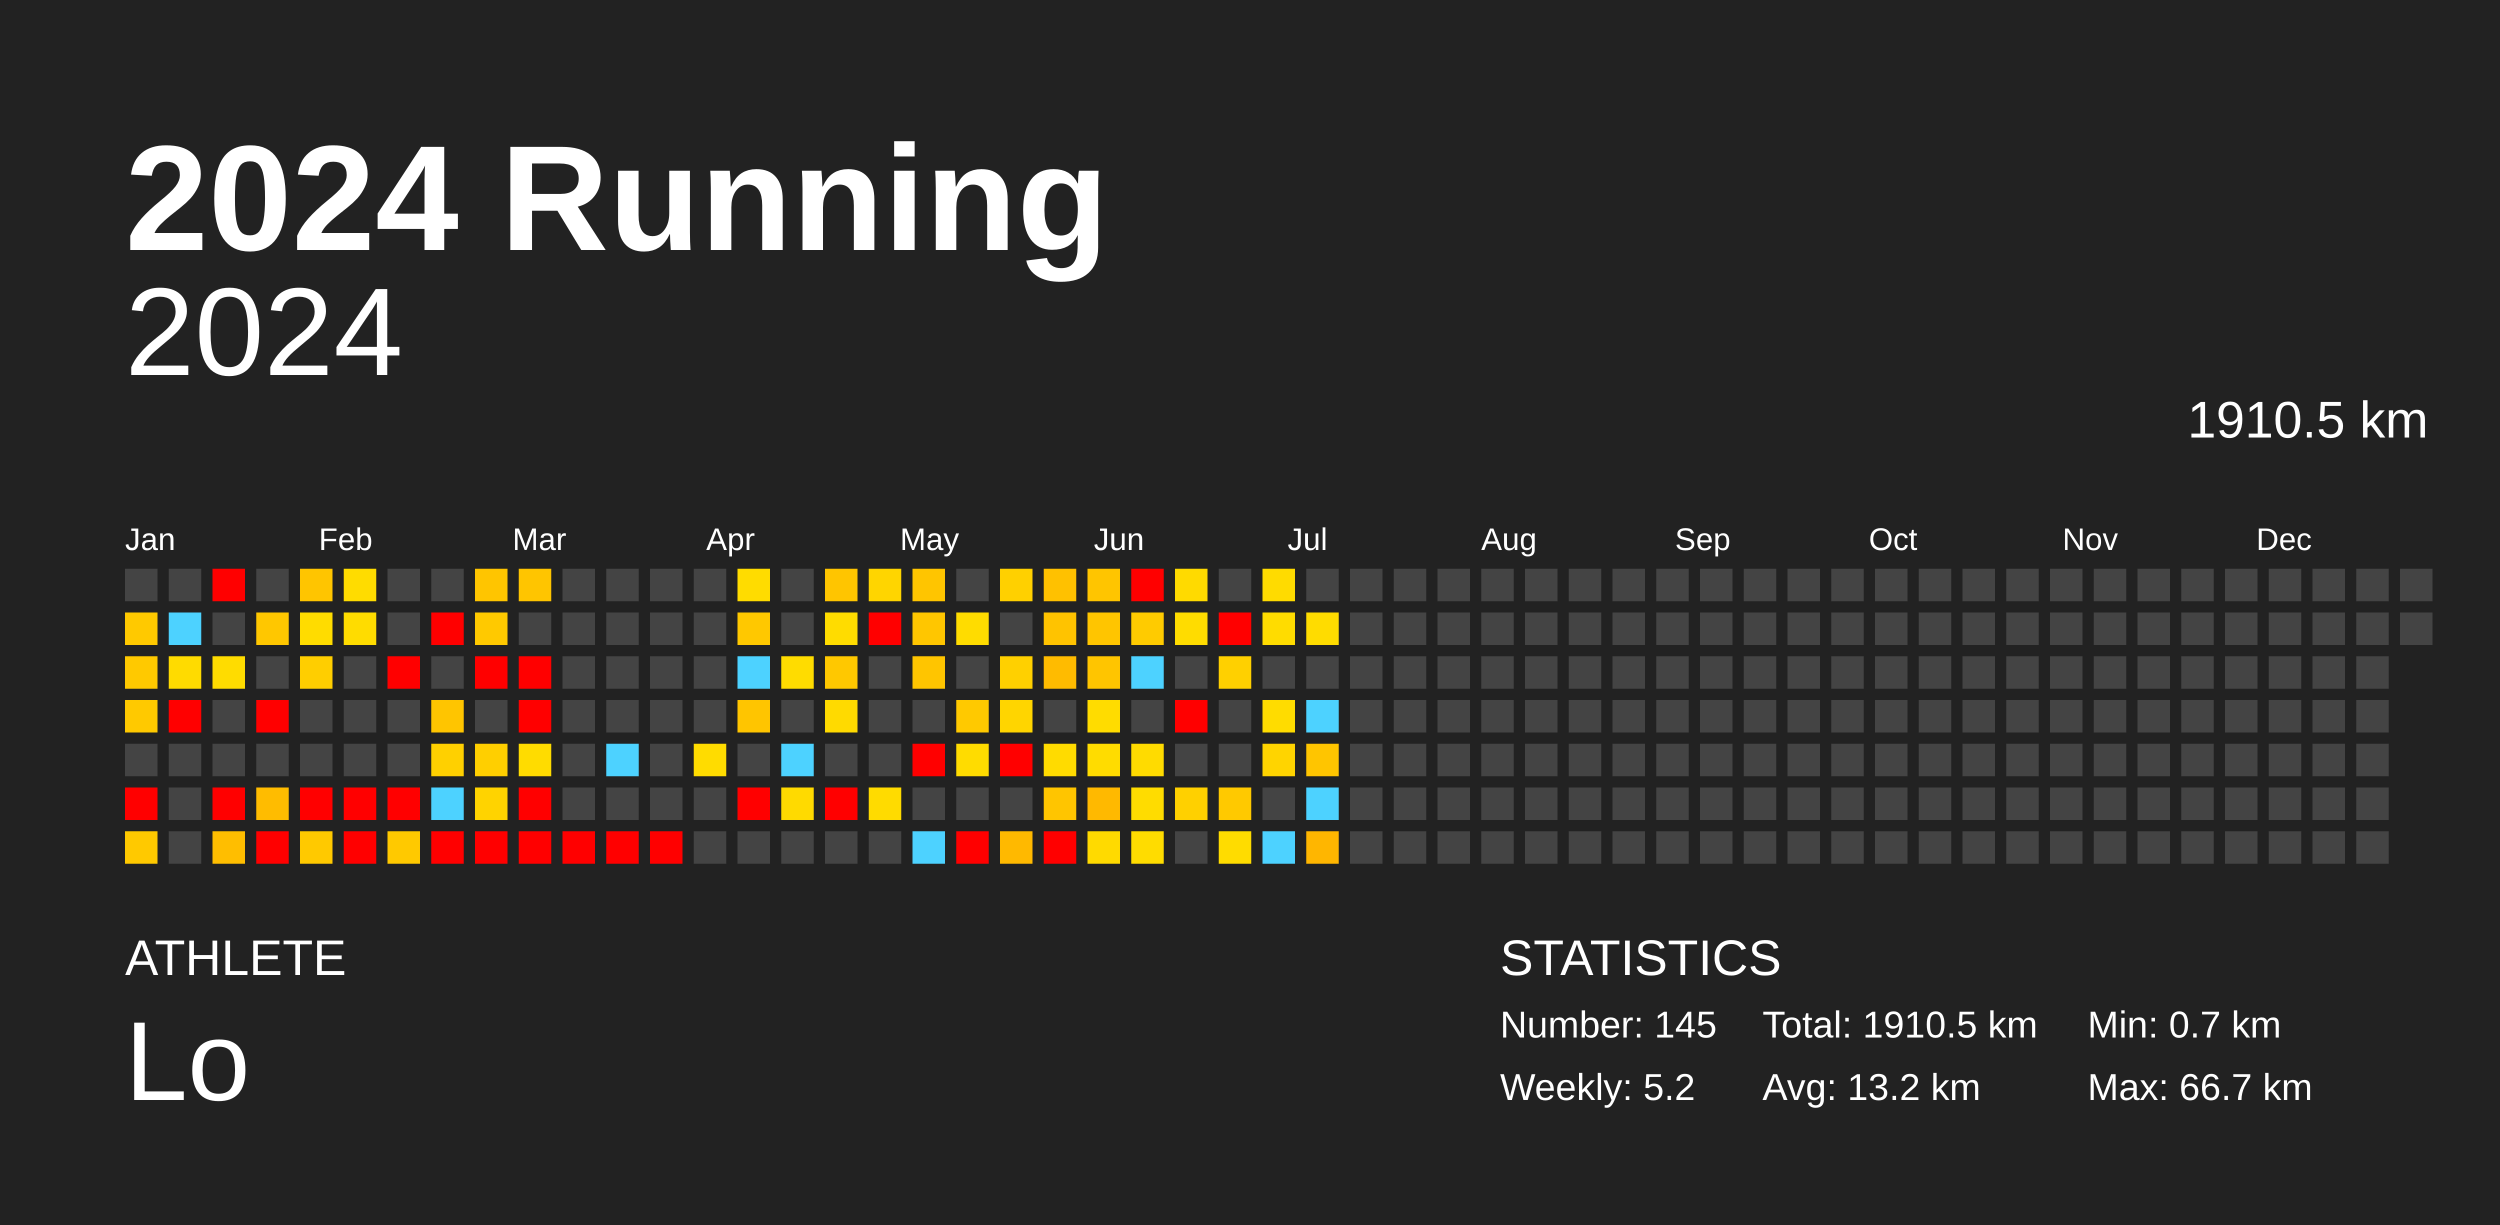
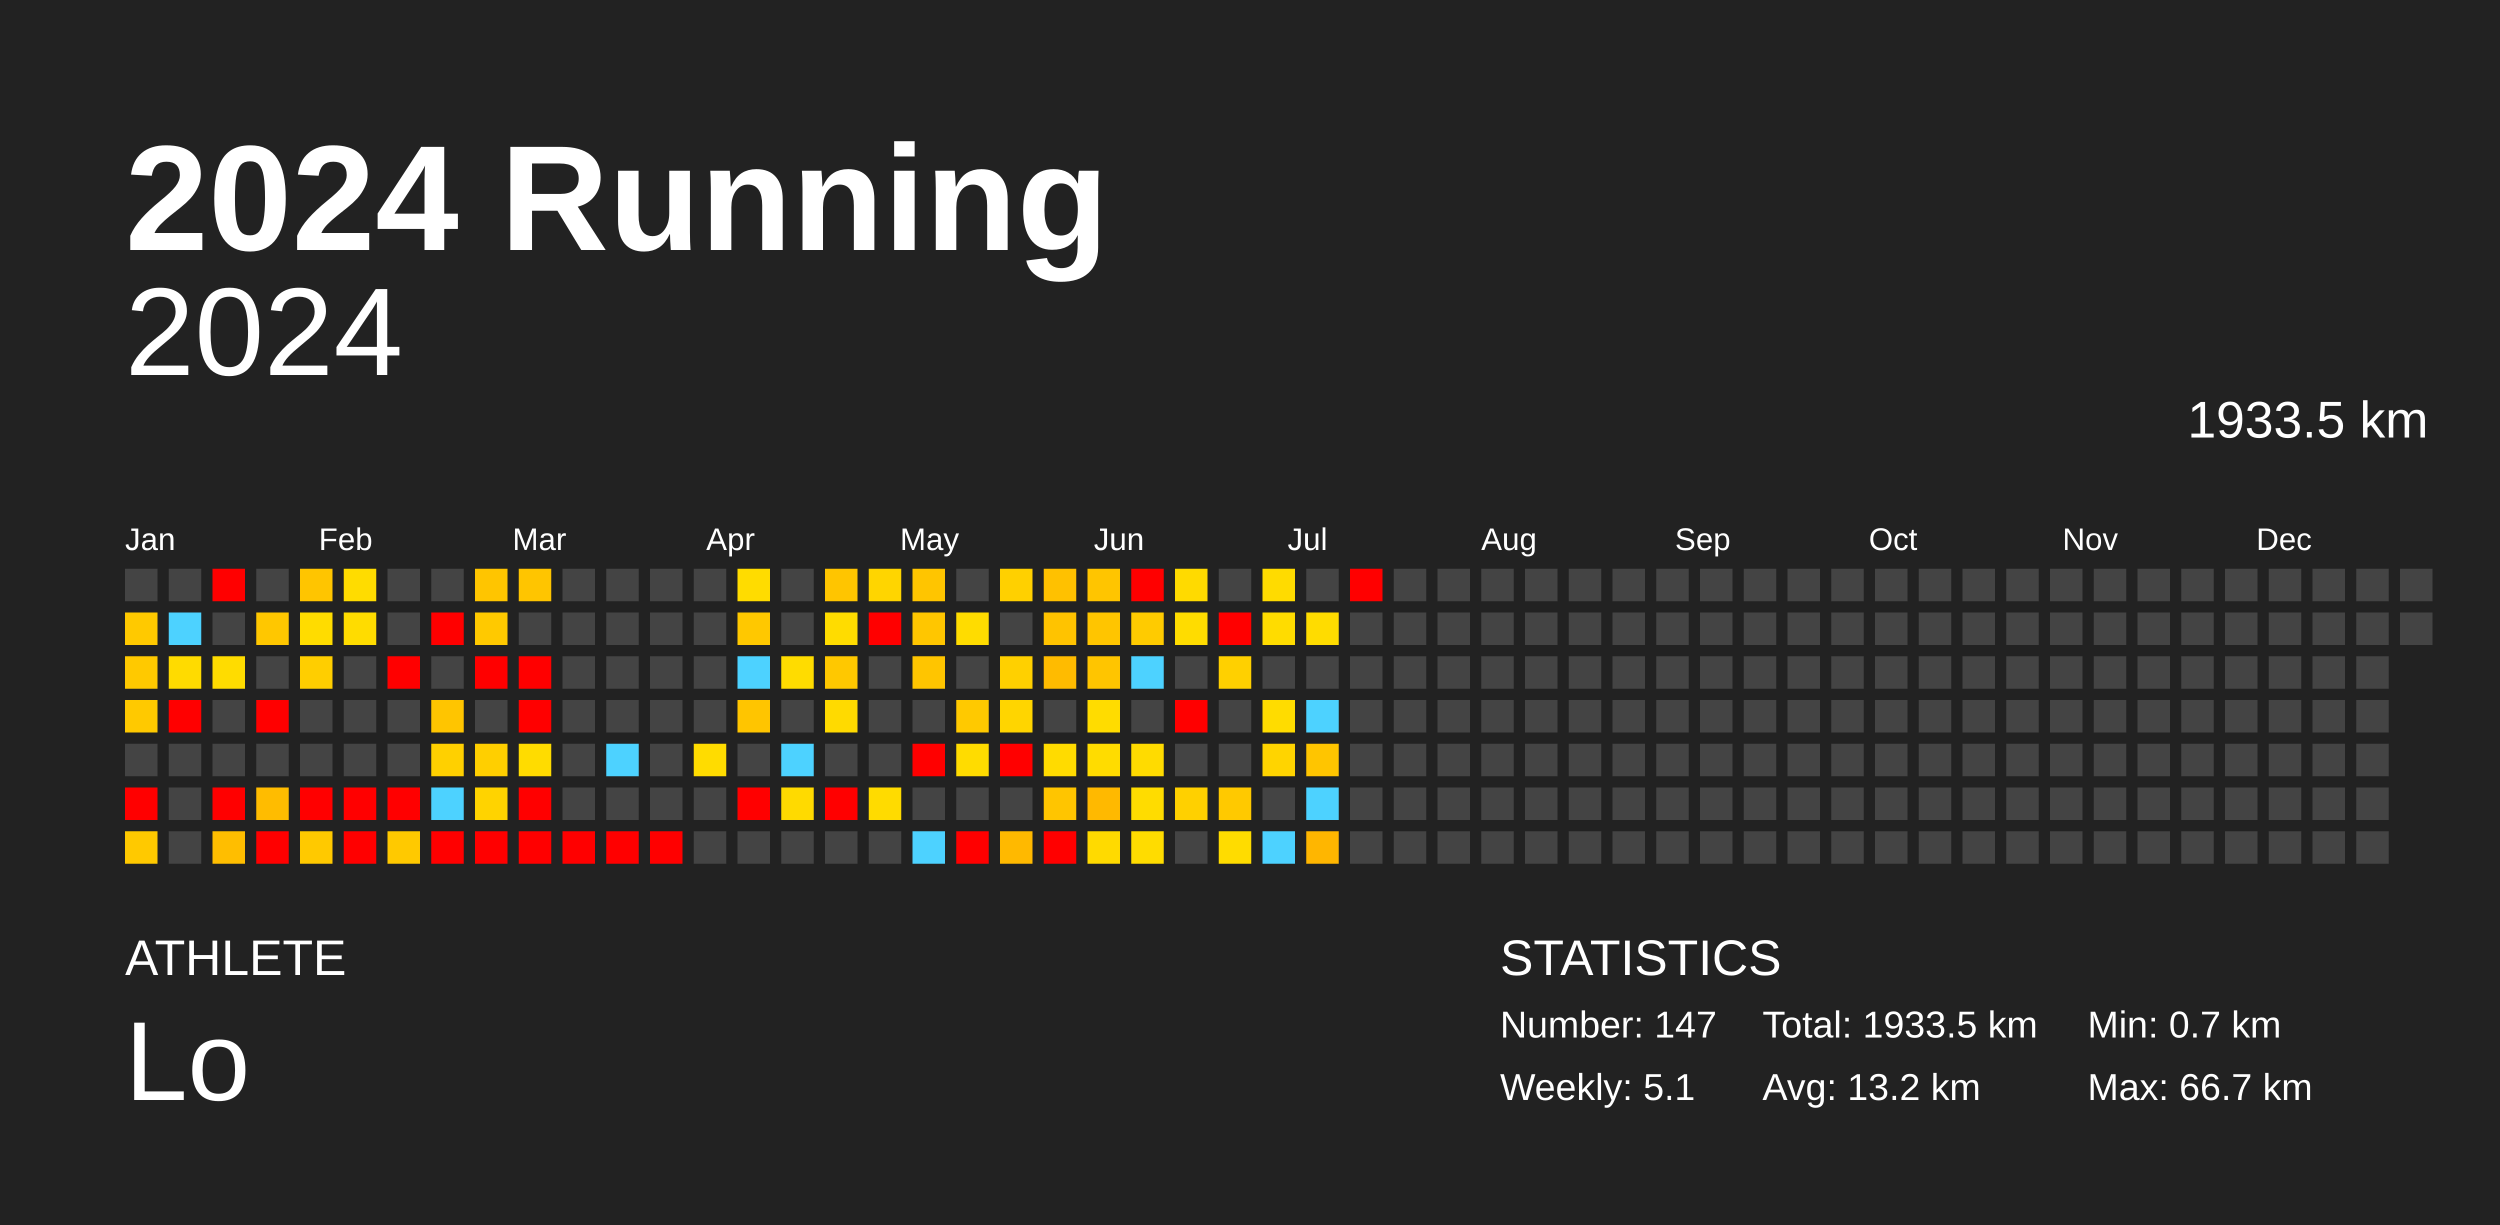
<svg xmlns="http://www.w3.org/2000/svg" baseProfile="full" height="98mm" version="1.1" viewBox="0,0,200,98" width="200mm">
  <defs />
  <rect fill="#222222" height="98" width="200" x="0" y="0" />
  <text fill="#FFFFFF" style="font-size:12px; font-family:Arial; font-weight:bold;" x="10" y="20">2024 Running</text>
  <text fill="#FFFFFF" style="font-size:4px; font-family:Arial" x="10" y="78">ATHLETE</text>
  <text fill="#FFFFFF" style="font-size:9px; font-family:Arial" x="10" y="88">Lo</text>
  <text fill="#FFFFFF" style="font-size:4px; font-family:Arial" x="120" y="78">STATISTICS</text>
-   <text fill="#FFFFFF" style="font-size:3px; font-family:Arial" x="120" y="83">Number: 145</text>
-   <text fill="#FFFFFF" style="font-size:3px; font-family:Arial" x="120" y="88">Weekly: 5.2</text>
-   <text fill="#FFFFFF" style="font-size:3px; font-family:Arial" x="141" y="83">Total: 1910.5 km</text>
+   <text fill="#FFFFFF" style="font-size:3px; font-family:Arial" x="120" y="83">Number: 147</text>
+   <text fill="#FFFFFF" style="font-size:3px; font-family:Arial" x="120" y="88">Weekly: 5.1</text>
+   <text fill="#FFFFFF" style="font-size:3px; font-family:Arial" x="141" y="83">Total: 1933.5 km</text>
  <text fill="#FFFFFF" style="font-size:3px; font-family:Arial" x="141" y="88">Avg: 13.2 km</text>
  <text fill="#FFFFFF" style="font-size:3px; font-family:Arial" x="167" y="83">Min: 0.7 km</text>
  <text fill="#FFFFFF" style="font-size:3px; font-family:Arial" x="167" y="88">Max: 66.7 km</text>
  <text alignment-baseline="hanging" fill="#FFFFFF" style="font-size:10.0px; font-family:Arial;" x="10" y="30">2024</text>
-   <text alignment-baseline="hanging" fill="#FFFFFF" style="font-size:4.125px; font-family:Arial;" x="175" y="35">1910.5 km</text>
+   <text alignment-baseline="hanging" fill="#FFFFFF" style="font-size:4.125px; font-family:Arial;" x="175" y="35">1933.5 km</text>
  <text fill="#FFFFFF" style="font-size:2.5px; font-family:Arial" x="10.0" y="44">Jan</text>
  <text fill="#FFFFFF" style="font-size:2.5px; font-family:Arial" x="25.5" y="44">Feb</text>
  <text fill="#FFFFFF" style="font-size:2.5px; font-family:Arial" x="41.0" y="44">Mar</text>
  <text fill="#FFFFFF" style="font-size:2.5px; font-family:Arial" x="56.5" y="44">Apr</text>
  <text fill="#FFFFFF" style="font-size:2.5px; font-family:Arial" x="72.0" y="44">May</text>
  <text fill="#FFFFFF" style="font-size:2.5px; font-family:Arial" x="87.5" y="44">Jun</text>
  <text fill="#FFFFFF" style="font-size:2.5px; font-family:Arial" x="103.0" y="44">Jul</text>
  <text fill="#FFFFFF" style="font-size:2.5px; font-family:Arial" x="118.5" y="44">Aug</text>
  <text fill="#FFFFFF" style="font-size:2.5px; font-family:Arial" x="134.0" y="44">Sep</text>
  <text fill="#FFFFFF" style="font-size:2.5px; font-family:Arial" x="149.5" y="44">Oct</text>
  <text fill="#FFFFFF" style="font-size:2.5px; font-family:Arial" x="165.0" y="44">Nov</text>
  <text fill="#FFFFFF" style="font-size:2.5px; font-family:Arial" x="180.5" y="44">Dec</text>
  <rect fill="#444444" height="2.6" width="2.6" x="10.0" y="45.5" />
  <rect fill="#ffc900" height="2.6" width="2.6" x="10.0" y="49.0" />
  <rect fill="#ffc900" height="2.6" width="2.6" x="10.0" y="52.5" />
  <rect fill="#ffc900" height="2.6" width="2.6" x="10.0" y="56.0" />
  <rect fill="#444444" height="2.6" width="2.6" x="10.0" y="59.5" />
  <rect fill="red" height="2.6" width="2.6" x="10.0" y="63.0" />
  <rect fill="#ffc900" height="2.6" width="2.6" x="10.0" y="66.5" />
  <rect fill="#444444" height="2.6" width="2.6" x="13.5" y="45.5" />
  <rect fill="#4dd2ff" height="2.6" width="2.6" x="13.5" y="49.0" />
  <rect fill="#ffdb00" height="2.6" width="2.6" x="13.5" y="52.5" />
  <rect fill="red" height="2.6" width="2.6" x="13.5" y="56.0" />
  <rect fill="#444444" height="2.6" width="2.6" x="13.5" y="59.5" />
  <rect fill="#444444" height="2.6" width="2.6" x="13.5" y="63.0" />
  <rect fill="#444444" height="2.6" width="2.6" x="13.5" y="66.5" />
  <rect fill="red" height="2.6" width="2.6" x="17.0" y="45.5" />
  <rect fill="#444444" height="2.6" width="2.6" x="17.0" y="49.0" />
  <rect fill="#ffdc00" height="2.6" width="2.6" x="17.0" y="52.5" />
  <rect fill="#444444" height="2.6" width="2.6" x="17.0" y="56.0" />
  <rect fill="#444444" height="2.6" width="2.6" x="17.0" y="59.5" />
  <rect fill="red" height="2.6" width="2.6" x="17.0" y="63.0" />
  <rect fill="#ffbe00" height="2.6" width="2.6" x="17.0" y="66.5" />
  <rect fill="#444444" height="2.6" width="2.6" x="20.5" y="45.5" />
  <rect fill="#ffc700" height="2.6" width="2.6" x="20.5" y="49.0" />
  <rect fill="#444444" height="2.6" width="2.6" x="20.5" y="52.5" />
  <rect fill="red" height="2.6" width="2.6" x="20.5" y="56.0" />
  <rect fill="#444444" height="2.6" width="2.6" x="20.5" y="59.5" />
  <rect fill="#ffbc00" height="2.6" width="2.6" x="20.5" y="63.0" />
  <rect fill="red" height="2.6" width="2.6" x="20.5" y="66.5" />
  <rect fill="#ffc500" height="2.6" width="2.6" x="24.0" y="45.5" />
  <rect fill="#ffdc00" height="2.6" width="2.6" x="24.0" y="49.0" />
  <rect fill="#ffce00" height="2.6" width="2.6" x="24.0" y="52.5" />
  <rect fill="#444444" height="2.6" width="2.6" x="24.0" y="56.0" />
  <rect fill="#444444" height="2.6" width="2.6" x="24.0" y="59.5" />
  <rect fill="red" height="2.6" width="2.6" x="24.0" y="63.0" />
  <rect fill="#ffc900" height="2.6" width="2.6" x="24.0" y="66.5" />
  <rect fill="#ffdc00" height="2.6" width="2.6" x="27.5" y="45.5" />
  <rect fill="#ffdc00" height="2.6" width="2.6" x="27.5" y="49.0" />
  <rect fill="#444444" height="2.6" width="2.6" x="27.5" y="52.5" />
  <rect fill="#444444" height="2.6" width="2.6" x="27.5" y="56.0" />
  <rect fill="#444444" height="2.6" width="2.6" x="27.5" y="59.5" />
  <rect fill="red" height="2.6" width="2.6" x="27.5" y="63.0" />
  <rect fill="red" height="2.6" width="2.6" x="27.5" y="66.5" />
  <rect fill="#444444" height="2.6" width="2.6" x="31.0" y="45.5" />
  <rect fill="#444444" height="2.6" width="2.6" x="31.0" y="49.0" />
  <rect fill="red" height="2.6" width="2.6" x="31.0" y="52.5" />
  <rect fill="#444444" height="2.6" width="2.6" x="31.0" y="56.0" />
  <rect fill="#444444" height="2.6" width="2.6" x="31.0" y="59.5" />
  <rect fill="red" height="2.6" width="2.6" x="31.0" y="63.0" />
  <rect fill="#ffc900" height="2.6" width="2.6" x="31.0" y="66.5" />
  <rect fill="#444444" height="2.6" width="2.6" x="34.5" y="45.5" />
  <rect fill="red" height="2.6" width="2.6" x="34.5" y="49.0" />
  <rect fill="#444444" height="2.6" width="2.6" x="34.5" y="52.5" />
  <rect fill="#ffc500" height="2.6" width="2.6" x="34.5" y="56.0" />
  <rect fill="#ffd000" height="2.6" width="2.6" x="34.5" y="59.5" />
  <rect fill="#4dd2ff" height="2.6" width="2.6" x="34.5" y="63.0" />
  <rect fill="red" height="2.6" width="2.6" x="34.5" y="66.5" />
  <rect fill="#ffc500" height="2.6" width="2.6" x="38.0" y="45.5" />
  <rect fill="#ffc900" height="2.6" width="2.6" x="38.0" y="49.0" />
  <rect fill="red" height="2.6" width="2.6" x="38.0" y="52.5" />
  <rect fill="#444444" height="2.6" width="2.6" x="38.0" y="56.0" />
  <rect fill="#ffcf00" height="2.6" width="2.6" x="38.0" y="59.5" />
  <rect fill="#ffd300" height="2.6" width="2.6" x="38.0" y="63.0" />
  <rect fill="red" height="2.6" width="2.6" x="38.0" y="66.5" />
  <rect fill="#ffc500" height="2.6" width="2.6" x="41.5" y="45.5" />
  <rect fill="#444444" height="2.6" width="2.6" x="41.5" y="49.0" />
  <rect fill="red" height="2.6" width="2.6" x="41.5" y="52.5" />
  <rect fill="red" height="2.6" width="2.6" x="41.5" y="56.0" />
  <rect fill="#ffdc00" height="2.6" width="2.6" x="41.5" y="59.5" />
  <rect fill="red" height="2.6" width="2.6" x="41.5" y="63.0" />
  <rect fill="red" height="2.6" width="2.6" x="41.5" y="66.5" />
  <rect fill="#444444" height="2.6" width="2.6" x="45.0" y="45.5" />
  <rect fill="#444444" height="2.6" width="2.6" x="45.0" y="49.0" />
  <rect fill="#444444" height="2.6" width="2.6" x="45.0" y="52.5" />
  <rect fill="#444444" height="2.6" width="2.6" x="45.0" y="56.0" />
  <rect fill="#444444" height="2.6" width="2.6" x="45.0" y="59.5" />
  <rect fill="#444444" height="2.6" width="2.6" x="45.0" y="63.0" />
  <rect fill="red" height="2.6" width="2.6" x="45.0" y="66.5" />
  <rect fill="#444444" height="2.6" width="2.6" x="48.5" y="45.5" />
  <rect fill="#444444" height="2.6" width="2.6" x="48.5" y="49.0" />
  <rect fill="#444444" height="2.6" width="2.6" x="48.5" y="52.5" />
  <rect fill="#444444" height="2.6" width="2.6" x="48.5" y="56.0" />
  <rect fill="#4dd2ff" height="2.6" width="2.6" x="48.5" y="59.5" />
  <rect fill="#444444" height="2.6" width="2.6" x="48.5" y="63.0" />
  <rect fill="red" height="2.6" width="2.6" x="48.5" y="66.5" />
  <rect fill="#444444" height="2.6" width="2.6" x="52.0" y="45.5" />
  <rect fill="#444444" height="2.6" width="2.6" x="52.0" y="49.0" />
  <rect fill="#444444" height="2.6" width="2.6" x="52.0" y="52.5" />
  <rect fill="#444444" height="2.6" width="2.6" x="52.0" y="56.0" />
  <rect fill="#444444" height="2.6" width="2.6" x="52.0" y="59.5" />
  <rect fill="#444444" height="2.6" width="2.6" x="52.0" y="63.0" />
  <rect fill="red" height="2.6" width="2.6" x="52.0" y="66.5" />
  <rect fill="#444444" height="2.6" width="2.6" x="55.5" y="45.5" />
  <rect fill="#444444" height="2.6" width="2.6" x="55.5" y="49.0" />
  <rect fill="#444444" height="2.6" width="2.6" x="55.5" y="52.5" />
  <rect fill="#444444" height="2.6" width="2.6" x="55.5" y="56.0" />
  <rect fill="#ffdc00" height="2.6" width="2.6" x="55.5" y="59.5" />
  <rect fill="#444444" height="2.6" width="2.6" x="55.5" y="63.0" />
  <rect fill="#444444" height="2.6" width="2.6" x="55.5" y="66.5" />
  <rect fill="#ffdc00" height="2.6" width="2.6" x="59.0" y="45.5" />
  <rect fill="#ffc800" height="2.6" width="2.6" x="59.0" y="49.0" />
  <rect fill="#4dd2ff" height="2.6" width="2.6" x="59.0" y="52.5" />
  <rect fill="#ffc500" height="2.6" width="2.6" x="59.0" y="56.0" />
  <rect fill="#444444" height="2.6" width="2.6" x="59.0" y="59.5" />
  <rect fill="red" height="2.6" width="2.6" x="59.0" y="63.0" />
  <rect fill="#444444" height="2.6" width="2.6" x="59.0" y="66.5" />
  <rect fill="#444444" height="2.6" width="2.6" x="62.5" y="45.5" />
  <rect fill="#444444" height="2.6" width="2.6" x="62.5" y="49.0" />
  <rect fill="#ffdc00" height="2.6" width="2.6" x="62.5" y="52.5" />
  <rect fill="#444444" height="2.6" width="2.6" x="62.5" y="56.0" />
  <rect fill="#4dd2ff" height="2.6" width="2.6" x="62.5" y="59.5" />
  <rect fill="#ffda00" height="2.6" width="2.6" x="62.5" y="63.0" />
  <rect fill="#444444" height="2.6" width="2.6" x="62.5" y="66.5" />
  <rect fill="#ffc500" height="2.6" width="2.6" x="66.0" y="45.5" />
  <rect fill="#ffdc00" height="2.6" width="2.6" x="66.0" y="49.0" />
  <rect fill="#ffc800" height="2.6" width="2.6" x="66.0" y="52.5" />
  <rect fill="#ffda00" height="2.6" width="2.6" x="66.0" y="56.0" />
  <rect fill="#444444" height="2.6" width="2.6" x="66.0" y="59.5" />
  <rect fill="red" height="2.6" width="2.6" x="66.0" y="63.0" />
  <rect fill="#444444" height="2.6" width="2.6" x="66.0" y="66.5" />
  <rect fill="#ffd500" height="2.6" width="2.6" x="69.5" y="45.5" />
  <rect fill="red" height="2.6" width="2.6" x="69.5" y="49.0" />
  <rect fill="#444444" height="2.6" width="2.6" x="69.5" y="52.5" />
  <rect fill="#444444" height="2.6" width="2.6" x="69.5" y="56.0" />
  <rect fill="#444444" height="2.6" width="2.6" x="69.5" y="59.5" />
  <rect fill="#ffdb00" height="2.6" width="2.6" x="69.5" y="63.0" />
  <rect fill="#444444" height="2.6" width="2.6" x="69.5" y="66.5" />
  <rect fill="#ffc500" height="2.6" width="2.6" x="73.0" y="45.5" />
  <rect fill="#ffc600" height="2.6" width="2.6" x="73.0" y="49.0" />
  <rect fill="#ffc500" height="2.6" width="2.6" x="73.0" y="52.5" />
  <rect fill="#444444" height="2.6" width="2.6" x="73.0" y="56.0" />
  <rect fill="red" height="2.6" width="2.6" x="73.0" y="59.5" />
  <rect fill="#444444" height="2.6" width="2.6" x="73.0" y="63.0" />
  <rect fill="#4dd2ff" height="2.6" width="2.6" x="73.0" y="66.5" />
  <rect fill="#444444" height="2.6" width="2.6" x="76.5" y="45.5" />
  <rect fill="#ffdc00" height="2.6" width="2.6" x="76.5" y="49.0" />
  <rect fill="#444444" height="2.6" width="2.6" x="76.5" y="52.5" />
  <rect fill="#ffc900" height="2.6" width="2.6" x="76.5" y="56.0" />
  <rect fill="#ffdc00" height="2.6" width="2.6" x="76.5" y="59.5" />
  <rect fill="#444444" height="2.6" width="2.6" x="76.5" y="63.0" />
  <rect fill="red" height="2.6" width="2.6" x="76.5" y="66.5" />
  <rect fill="#ffd000" height="2.6" width="2.6" x="80.0" y="45.5" />
  <rect fill="#444444" height="2.6" width="2.6" x="80.0" y="49.0" />
  <rect fill="#ffd000" height="2.6" width="2.6" x="80.0" y="52.5" />
  <rect fill="#ffd500" height="2.6" width="2.6" x="80.0" y="56.0" />
  <rect fill="red" height="2.6" width="2.6" x="80.0" y="59.5" />
  <rect fill="#444444" height="2.6" width="2.6" x="80.0" y="63.0" />
  <rect fill="#ffb900" height="2.6" width="2.6" x="80.0" y="66.5" />
  <rect fill="#ffc100" height="2.6" width="2.6" x="83.5" y="45.5" />
  <rect fill="#ffc300" height="2.6" width="2.6" x="83.5" y="49.0" />
  <rect fill="#ffbb00" height="2.6" width="2.6" x="83.5" y="52.5" />
  <rect fill="#444444" height="2.6" width="2.6" x="83.5" y="56.0" />
  <rect fill="#ffdb00" height="2.6" width="2.6" x="83.5" y="59.5" />
  <rect fill="#ffc500" height="2.6" width="2.6" x="83.5" y="63.0" />
  <rect fill="red" height="2.6" width="2.6" x="83.5" y="66.5" />
  <rect fill="#ffc500" height="2.6" width="2.6" x="87.0" y="45.5" />
  <rect fill="#ffc500" height="2.6" width="2.6" x="87.0" y="49.0" />
  <rect fill="#ffc500" height="2.6" width="2.6" x="87.0" y="52.5" />
  <rect fill="#ffdc00" height="2.6" width="2.6" x="87.0" y="56.0" />
  <rect fill="#ffdc00" height="2.6" width="2.6" x="87.0" y="59.5" />
  <rect fill="#ffb900" height="2.6" width="2.6" x="87.0" y="63.0" />
  <rect fill="#ffda00" height="2.6" width="2.6" x="87.0" y="66.5" />
  <rect fill="red" height="2.6" width="2.6" x="90.5" y="45.5" />
  <rect fill="#ffcb00" height="2.6" width="2.6" x="90.5" y="49.0" />
  <rect fill="#4dd2ff" height="2.6" width="2.6" x="90.5" y="52.5" />
  <rect fill="#444444" height="2.6" width="2.6" x="90.5" y="56.0" />
  <rect fill="#ffdb00" height="2.6" width="2.6" x="90.5" y="59.5" />
  <rect fill="#ffdc00" height="2.6" width="2.6" x="90.5" y="63.0" />
  <rect fill="#ffdc00" height="2.6" width="2.6" x="90.5" y="66.5" />
  <rect fill="#ffda00" height="2.6" width="2.6" x="94.0" y="45.5" />
  <rect fill="#ffdc00" height="2.6" width="2.6" x="94.0" y="49.0" />
  <rect fill="#444444" height="2.6" width="2.6" x="94.0" y="52.5" />
  <rect fill="red" height="2.6" width="2.6" x="94.0" y="56.0" />
  <rect fill="#444444" height="2.6" width="2.6" x="94.0" y="59.5" />
  <rect fill="#ffd000" height="2.6" width="2.6" x="94.0" y="63.0" />
  <rect fill="#444444" height="2.6" width="2.6" x="94.0" y="66.5" />
  <rect fill="#444444" height="2.6" width="2.6" x="97.5" y="45.5" />
  <rect fill="red" height="2.6" width="2.6" x="97.5" y="49.0" />
  <rect fill="#ffd000" height="2.6" width="2.6" x="97.5" y="52.5" />
  <rect fill="#444444" height="2.6" width="2.6" x="97.5" y="56.0" />
  <rect fill="#444444" height="2.6" width="2.6" x="97.5" y="59.5" />
  <rect fill="#ffc900" height="2.6" width="2.6" x="97.5" y="63.0" />
  <rect fill="#ffdc00" height="2.6" width="2.6" x="97.5" y="66.5" />
  <rect fill="#ffdb00" height="2.6" width="2.6" x="101.0" y="45.5" />
  <rect fill="#ffdc00" height="2.6" width="2.6" x="101.0" y="49.0" />
  <rect fill="#444444" height="2.6" width="2.6" x="101.0" y="52.5" />
  <rect fill="#ffdc00" height="2.6" width="2.6" x="101.0" y="56.0" />
  <rect fill="#ffd400" height="2.6" width="2.6" x="101.0" y="59.5" />
  <rect fill="#444444" height="2.6" width="2.6" x="101.0" y="63.0" />
  <rect fill="#4dd2ff" height="2.6" width="2.6" x="101.0" y="66.5" />
  <rect fill="#444444" height="2.6" width="2.6" x="104.5" y="45.5" />
  <rect fill="#ffdc00" height="2.6" width="2.6" x="104.5" y="49.0" />
  <rect fill="#444444" height="2.6" width="2.6" x="104.5" y="52.5" />
  <rect fill="#4dd2ff" height="2.6" width="2.6" x="104.5" y="56.0" />
  <rect fill="#ffc500" height="2.6" width="2.6" x="104.5" y="59.5" />
  <rect fill="#4dd2ff" height="2.6" width="2.6" x="104.5" y="63.0" />
  <rect fill="#ffb600" height="2.6" width="2.6" x="104.5" y="66.5" />
-   <rect fill="#444444" height="2.6" width="2.6" x="108.0" y="45.5" />
+   <rect fill="red" height="2.6" width="2.6" x="108.0" y="45.5" />
  <rect fill="#444444" height="2.6" width="2.6" x="108.0" y="49.0" />
  <rect fill="#444444" height="2.6" width="2.6" x="108.0" y="52.5" />
  <rect fill="#444444" height="2.6" width="2.6" x="108.0" y="56.0" />
  <rect fill="#444444" height="2.6" width="2.6" x="108.0" y="59.5" />
  <rect fill="#444444" height="2.6" width="2.6" x="108.0" y="63.0" />
  <rect fill="#444444" height="2.6" width="2.6" x="108.0" y="66.5" />
  <rect fill="#444444" height="2.6" width="2.6" x="111.5" y="45.5" />
  <rect fill="#444444" height="2.6" width="2.6" x="111.5" y="49.0" />
  <rect fill="#444444" height="2.6" width="2.6" x="111.5" y="52.5" />
  <rect fill="#444444" height="2.6" width="2.6" x="111.5" y="56.0" />
  <rect fill="#444444" height="2.6" width="2.6" x="111.5" y="59.5" />
  <rect fill="#444444" height="2.6" width="2.6" x="111.5" y="63.0" />
  <rect fill="#444444" height="2.6" width="2.6" x="111.5" y="66.5" />
  <rect fill="#444444" height="2.6" width="2.6" x="115.0" y="45.5" />
  <rect fill="#444444" height="2.6" width="2.6" x="115.0" y="49.0" />
  <rect fill="#444444" height="2.6" width="2.6" x="115.0" y="52.5" />
  <rect fill="#444444" height="2.6" width="2.6" x="115.0" y="56.0" />
  <rect fill="#444444" height="2.6" width="2.6" x="115.0" y="59.5" />
  <rect fill="#444444" height="2.6" width="2.6" x="115.0" y="63.0" />
  <rect fill="#444444" height="2.6" width="2.6" x="115.0" y="66.5" />
  <rect fill="#444444" height="2.6" width="2.6" x="118.5" y="45.5" />
  <rect fill="#444444" height="2.6" width="2.6" x="118.5" y="49.0" />
  <rect fill="#444444" height="2.6" width="2.6" x="118.5" y="52.5" />
  <rect fill="#444444" height="2.6" width="2.6" x="118.5" y="56.0" />
  <rect fill="#444444" height="2.6" width="2.6" x="118.5" y="59.5" />
  <rect fill="#444444" height="2.6" width="2.6" x="118.5" y="63.0" />
  <rect fill="#444444" height="2.6" width="2.6" x="118.5" y="66.5" />
  <rect fill="#444444" height="2.6" width="2.6" x="122.0" y="45.5" />
  <rect fill="#444444" height="2.6" width="2.6" x="122.0" y="49.0" />
  <rect fill="#444444" height="2.6" width="2.6" x="122.0" y="52.5" />
  <rect fill="#444444" height="2.6" width="2.6" x="122.0" y="56.0" />
  <rect fill="#444444" height="2.6" width="2.6" x="122.0" y="59.5" />
  <rect fill="#444444" height="2.6" width="2.6" x="122.0" y="63.0" />
  <rect fill="#444444" height="2.6" width="2.6" x="122.0" y="66.5" />
  <rect fill="#444444" height="2.6" width="2.6" x="125.5" y="45.5" />
  <rect fill="#444444" height="2.6" width="2.6" x="125.5" y="49.0" />
  <rect fill="#444444" height="2.6" width="2.6" x="125.5" y="52.5" />
  <rect fill="#444444" height="2.6" width="2.6" x="125.5" y="56.0" />
  <rect fill="#444444" height="2.6" width="2.6" x="125.5" y="59.5" />
  <rect fill="#444444" height="2.6" width="2.6" x="125.5" y="63.0" />
  <rect fill="#444444" height="2.6" width="2.6" x="125.5" y="66.5" />
  <rect fill="#444444" height="2.6" width="2.6" x="129.0" y="45.5" />
  <rect fill="#444444" height="2.6" width="2.6" x="129.0" y="49.0" />
  <rect fill="#444444" height="2.6" width="2.6" x="129.0" y="52.5" />
  <rect fill="#444444" height="2.6" width="2.6" x="129.0" y="56.0" />
  <rect fill="#444444" height="2.6" width="2.6" x="129.0" y="59.5" />
  <rect fill="#444444" height="2.6" width="2.6" x="129.0" y="63.0" />
  <rect fill="#444444" height="2.6" width="2.6" x="129.0" y="66.5" />
  <rect fill="#444444" height="2.6" width="2.6" x="132.5" y="45.5" />
  <rect fill="#444444" height="2.6" width="2.6" x="132.5" y="49.0" />
  <rect fill="#444444" height="2.6" width="2.6" x="132.5" y="52.5" />
  <rect fill="#444444" height="2.6" width="2.6" x="132.5" y="56.0" />
  <rect fill="#444444" height="2.6" width="2.6" x="132.5" y="59.5" />
  <rect fill="#444444" height="2.6" width="2.6" x="132.5" y="63.0" />
  <rect fill="#444444" height="2.6" width="2.6" x="132.5" y="66.5" />
  <rect fill="#444444" height="2.6" width="2.6" x="136.0" y="45.5" />
  <rect fill="#444444" height="2.6" width="2.6" x="136.0" y="49.0" />
  <rect fill="#444444" height="2.6" width="2.6" x="136.0" y="52.5" />
  <rect fill="#444444" height="2.6" width="2.6" x="136.0" y="56.0" />
  <rect fill="#444444" height="2.6" width="2.6" x="136.0" y="59.5" />
  <rect fill="#444444" height="2.6" width="2.6" x="136.0" y="63.0" />
  <rect fill="#444444" height="2.6" width="2.6" x="136.0" y="66.5" />
  <rect fill="#444444" height="2.6" width="2.6" x="139.5" y="45.5" />
  <rect fill="#444444" height="2.6" width="2.6" x="139.5" y="49.0" />
  <rect fill="#444444" height="2.6" width="2.6" x="139.5" y="52.5" />
  <rect fill="#444444" height="2.6" width="2.6" x="139.5" y="56.0" />
  <rect fill="#444444" height="2.6" width="2.6" x="139.5" y="59.5" />
  <rect fill="#444444" height="2.6" width="2.6" x="139.5" y="63.0" />
  <rect fill="#444444" height="2.6" width="2.6" x="139.5" y="66.5" />
  <rect fill="#444444" height="2.6" width="2.6" x="143.0" y="45.5" />
  <rect fill="#444444" height="2.6" width="2.6" x="143.0" y="49.0" />
  <rect fill="#444444" height="2.6" width="2.6" x="143.0" y="52.5" />
  <rect fill="#444444" height="2.6" width="2.6" x="143.0" y="56.0" />
  <rect fill="#444444" height="2.6" width="2.6" x="143.0" y="59.5" />
  <rect fill="#444444" height="2.6" width="2.6" x="143.0" y="63.0" />
  <rect fill="#444444" height="2.6" width="2.6" x="143.0" y="66.5" />
  <rect fill="#444444" height="2.6" width="2.6" x="146.5" y="45.5" />
  <rect fill="#444444" height="2.6" width="2.6" x="146.5" y="49.0" />
  <rect fill="#444444" height="2.6" width="2.6" x="146.5" y="52.5" />
  <rect fill="#444444" height="2.6" width="2.6" x="146.5" y="56.0" />
  <rect fill="#444444" height="2.6" width="2.6" x="146.5" y="59.5" />
  <rect fill="#444444" height="2.6" width="2.6" x="146.5" y="63.0" />
  <rect fill="#444444" height="2.6" width="2.6" x="146.5" y="66.5" />
  <rect fill="#444444" height="2.6" width="2.6" x="150.0" y="45.5" />
  <rect fill="#444444" height="2.6" width="2.6" x="150.0" y="49.0" />
  <rect fill="#444444" height="2.6" width="2.6" x="150.0" y="52.5" />
  <rect fill="#444444" height="2.6" width="2.6" x="150.0" y="56.0" />
  <rect fill="#444444" height="2.6" width="2.6" x="150.0" y="59.5" />
  <rect fill="#444444" height="2.6" width="2.6" x="150.0" y="63.0" />
  <rect fill="#444444" height="2.6" width="2.6" x="150.0" y="66.5" />
  <rect fill="#444444" height="2.6" width="2.6" x="153.5" y="45.5" />
  <rect fill="#444444" height="2.6" width="2.6" x="153.5" y="49.0" />
  <rect fill="#444444" height="2.6" width="2.6" x="153.5" y="52.5" />
  <rect fill="#444444" height="2.6" width="2.6" x="153.5" y="56.0" />
  <rect fill="#444444" height="2.6" width="2.6" x="153.5" y="59.5" />
  <rect fill="#444444" height="2.6" width="2.6" x="153.5" y="63.0" />
  <rect fill="#444444" height="2.6" width="2.6" x="153.5" y="66.5" />
  <rect fill="#444444" height="2.6" width="2.6" x="157.0" y="45.5" />
  <rect fill="#444444" height="2.6" width="2.6" x="157.0" y="49.0" />
  <rect fill="#444444" height="2.6" width="2.6" x="157.0" y="52.5" />
  <rect fill="#444444" height="2.6" width="2.6" x="157.0" y="56.0" />
  <rect fill="#444444" height="2.6" width="2.6" x="157.0" y="59.5" />
  <rect fill="#444444" height="2.6" width="2.6" x="157.0" y="63.0" />
  <rect fill="#444444" height="2.6" width="2.6" x="157.0" y="66.5" />
  <rect fill="#444444" height="2.6" width="2.6" x="160.5" y="45.5" />
  <rect fill="#444444" height="2.6" width="2.6" x="160.5" y="49.0" />
  <rect fill="#444444" height="2.6" width="2.6" x="160.5" y="52.5" />
  <rect fill="#444444" height="2.6" width="2.6" x="160.5" y="56.0" />
  <rect fill="#444444" height="2.6" width="2.6" x="160.5" y="59.5" />
  <rect fill="#444444" height="2.6" width="2.6" x="160.5" y="63.0" />
  <rect fill="#444444" height="2.6" width="2.6" x="160.5" y="66.5" />
  <rect fill="#444444" height="2.6" width="2.6" x="164.0" y="45.5" />
  <rect fill="#444444" height="2.6" width="2.6" x="164.0" y="49.0" />
  <rect fill="#444444" height="2.6" width="2.6" x="164.0" y="52.5" />
  <rect fill="#444444" height="2.6" width="2.6" x="164.0" y="56.0" />
  <rect fill="#444444" height="2.6" width="2.6" x="164.0" y="59.5" />
  <rect fill="#444444" height="2.6" width="2.6" x="164.0" y="63.0" />
  <rect fill="#444444" height="2.6" width="2.6" x="164.0" y="66.5" />
  <rect fill="#444444" height="2.6" width="2.6" x="167.5" y="45.5" />
  <rect fill="#444444" height="2.6" width="2.6" x="167.5" y="49.0" />
  <rect fill="#444444" height="2.6" width="2.6" x="167.5" y="52.5" />
  <rect fill="#444444" height="2.6" width="2.6" x="167.5" y="56.0" />
  <rect fill="#444444" height="2.6" width="2.6" x="167.5" y="59.5" />
  <rect fill="#444444" height="2.6" width="2.6" x="167.5" y="63.0" />
  <rect fill="#444444" height="2.6" width="2.6" x="167.5" y="66.5" />
  <rect fill="#444444" height="2.6" width="2.6" x="171.0" y="45.5" />
  <rect fill="#444444" height="2.6" width="2.6" x="171.0" y="49.0" />
  <rect fill="#444444" height="2.6" width="2.6" x="171.0" y="52.5" />
  <rect fill="#444444" height="2.6" width="2.6" x="171.0" y="56.0" />
  <rect fill="#444444" height="2.6" width="2.6" x="171.0" y="59.5" />
  <rect fill="#444444" height="2.6" width="2.6" x="171.0" y="63.0" />
  <rect fill="#444444" height="2.6" width="2.6" x="171.0" y="66.5" />
  <rect fill="#444444" height="2.6" width="2.6" x="174.5" y="45.5" />
  <rect fill="#444444" height="2.6" width="2.6" x="174.5" y="49.0" />
  <rect fill="#444444" height="2.6" width="2.6" x="174.5" y="52.5" />
  <rect fill="#444444" height="2.6" width="2.6" x="174.5" y="56.0" />
  <rect fill="#444444" height="2.6" width="2.6" x="174.5" y="59.5" />
  <rect fill="#444444" height="2.6" width="2.6" x="174.5" y="63.0" />
  <rect fill="#444444" height="2.6" width="2.6" x="174.5" y="66.5" />
  <rect fill="#444444" height="2.6" width="2.6" x="178.0" y="45.5" />
  <rect fill="#444444" height="2.6" width="2.6" x="178.0" y="49.0" />
  <rect fill="#444444" height="2.6" width="2.6" x="178.0" y="52.5" />
  <rect fill="#444444" height="2.6" width="2.6" x="178.0" y="56.0" />
  <rect fill="#444444" height="2.6" width="2.6" x="178.0" y="59.5" />
  <rect fill="#444444" height="2.6" width="2.6" x="178.0" y="63.0" />
  <rect fill="#444444" height="2.6" width="2.6" x="178.0" y="66.5" />
  <rect fill="#444444" height="2.6" width="2.6" x="181.5" y="45.5" />
  <rect fill="#444444" height="2.6" width="2.6" x="181.5" y="49.0" />
  <rect fill="#444444" height="2.6" width="2.6" x="181.5" y="52.5" />
  <rect fill="#444444" height="2.6" width="2.6" x="181.5" y="56.0" />
  <rect fill="#444444" height="2.6" width="2.6" x="181.5" y="59.5" />
  <rect fill="#444444" height="2.6" width="2.6" x="181.5" y="63.0" />
  <rect fill="#444444" height="2.6" width="2.6" x="181.5" y="66.5" />
  <rect fill="#444444" height="2.6" width="2.6" x="185.0" y="45.5" />
  <rect fill="#444444" height="2.6" width="2.6" x="185.0" y="49.0" />
  <rect fill="#444444" height="2.6" width="2.6" x="185.0" y="52.5" />
  <rect fill="#444444" height="2.6" width="2.6" x="185.0" y="56.0" />
  <rect fill="#444444" height="2.6" width="2.6" x="185.0" y="59.5" />
  <rect fill="#444444" height="2.6" width="2.6" x="185.0" y="63.0" />
  <rect fill="#444444" height="2.6" width="2.6" x="185.0" y="66.5" />
  <rect fill="#444444" height="2.6" width="2.6" x="188.5" y="45.5" />
  <rect fill="#444444" height="2.6" width="2.6" x="188.5" y="49.0" />
  <rect fill="#444444" height="2.6" width="2.6" x="188.5" y="52.5" />
  <rect fill="#444444" height="2.6" width="2.6" x="188.5" y="56.0" />
  <rect fill="#444444" height="2.6" width="2.6" x="188.5" y="59.5" />
  <rect fill="#444444" height="2.6" width="2.6" x="188.5" y="63.0" />
  <rect fill="#444444" height="2.6" width="2.6" x="188.5" y="66.5" />
  <rect fill="#444444" height="2.6" width="2.6" x="192.0" y="45.5" />
  <rect fill="#444444" height="2.6" width="2.6" x="192.0" y="49.0" />
</svg>
